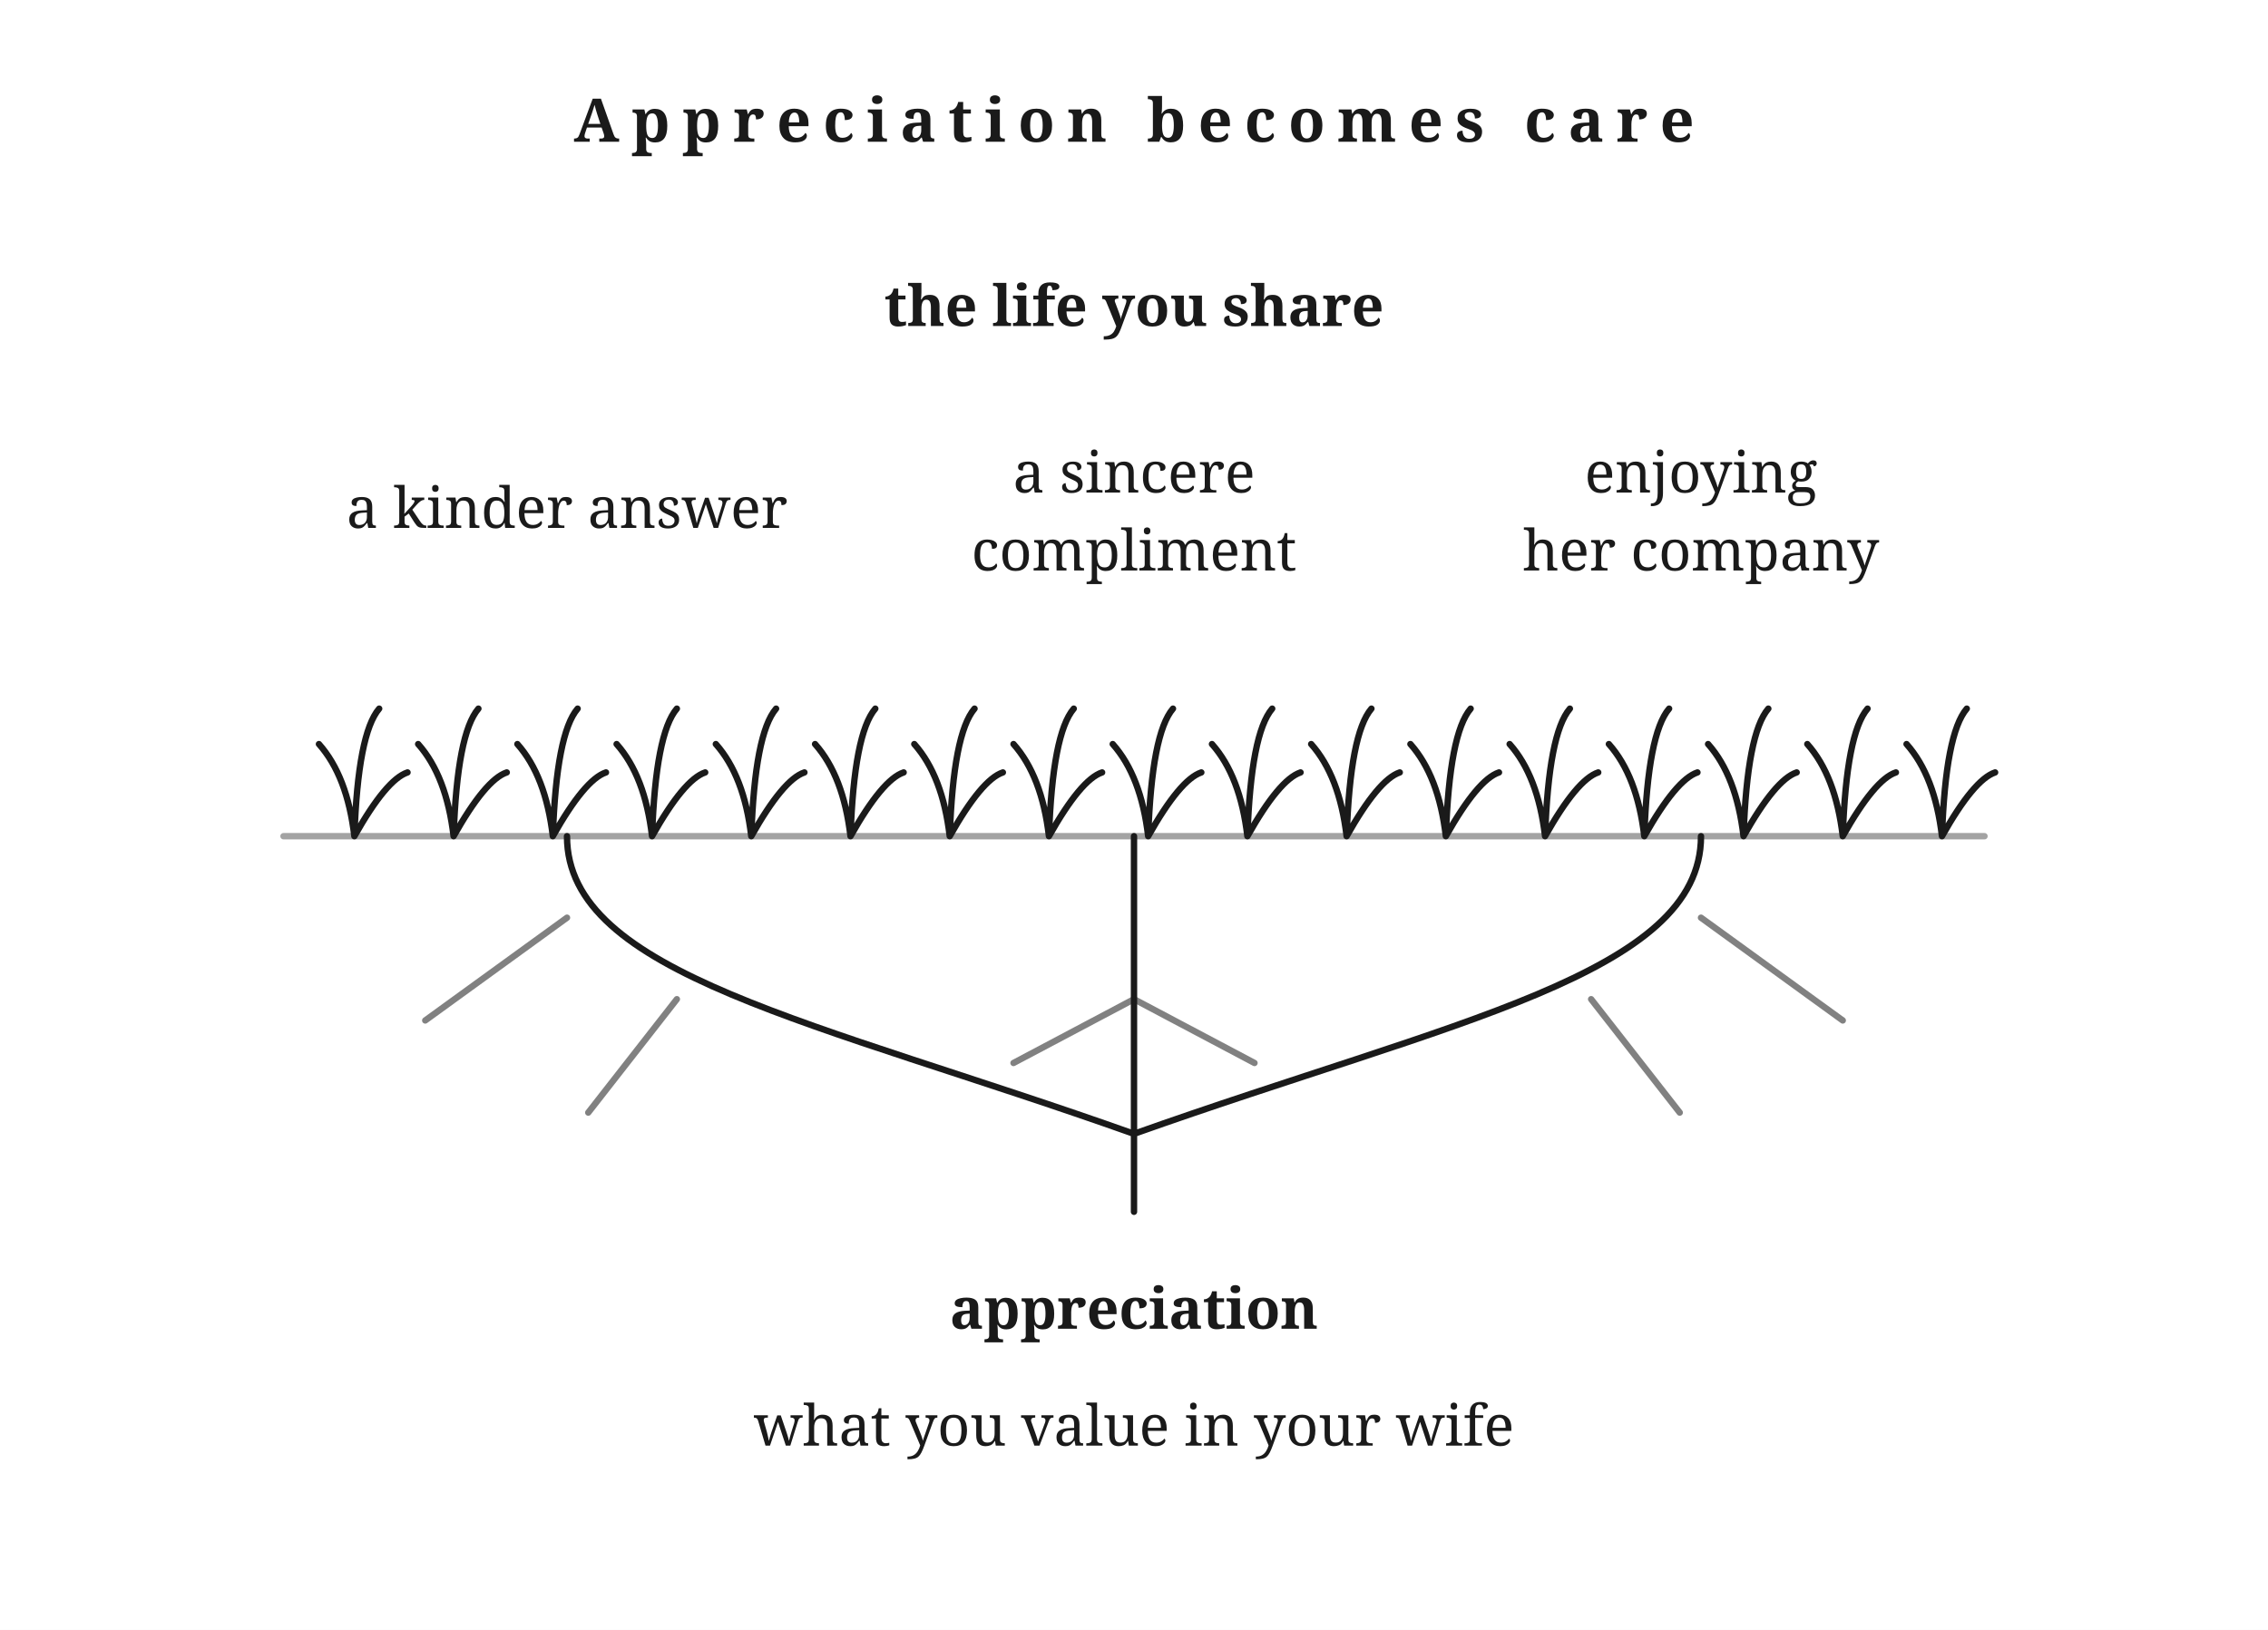
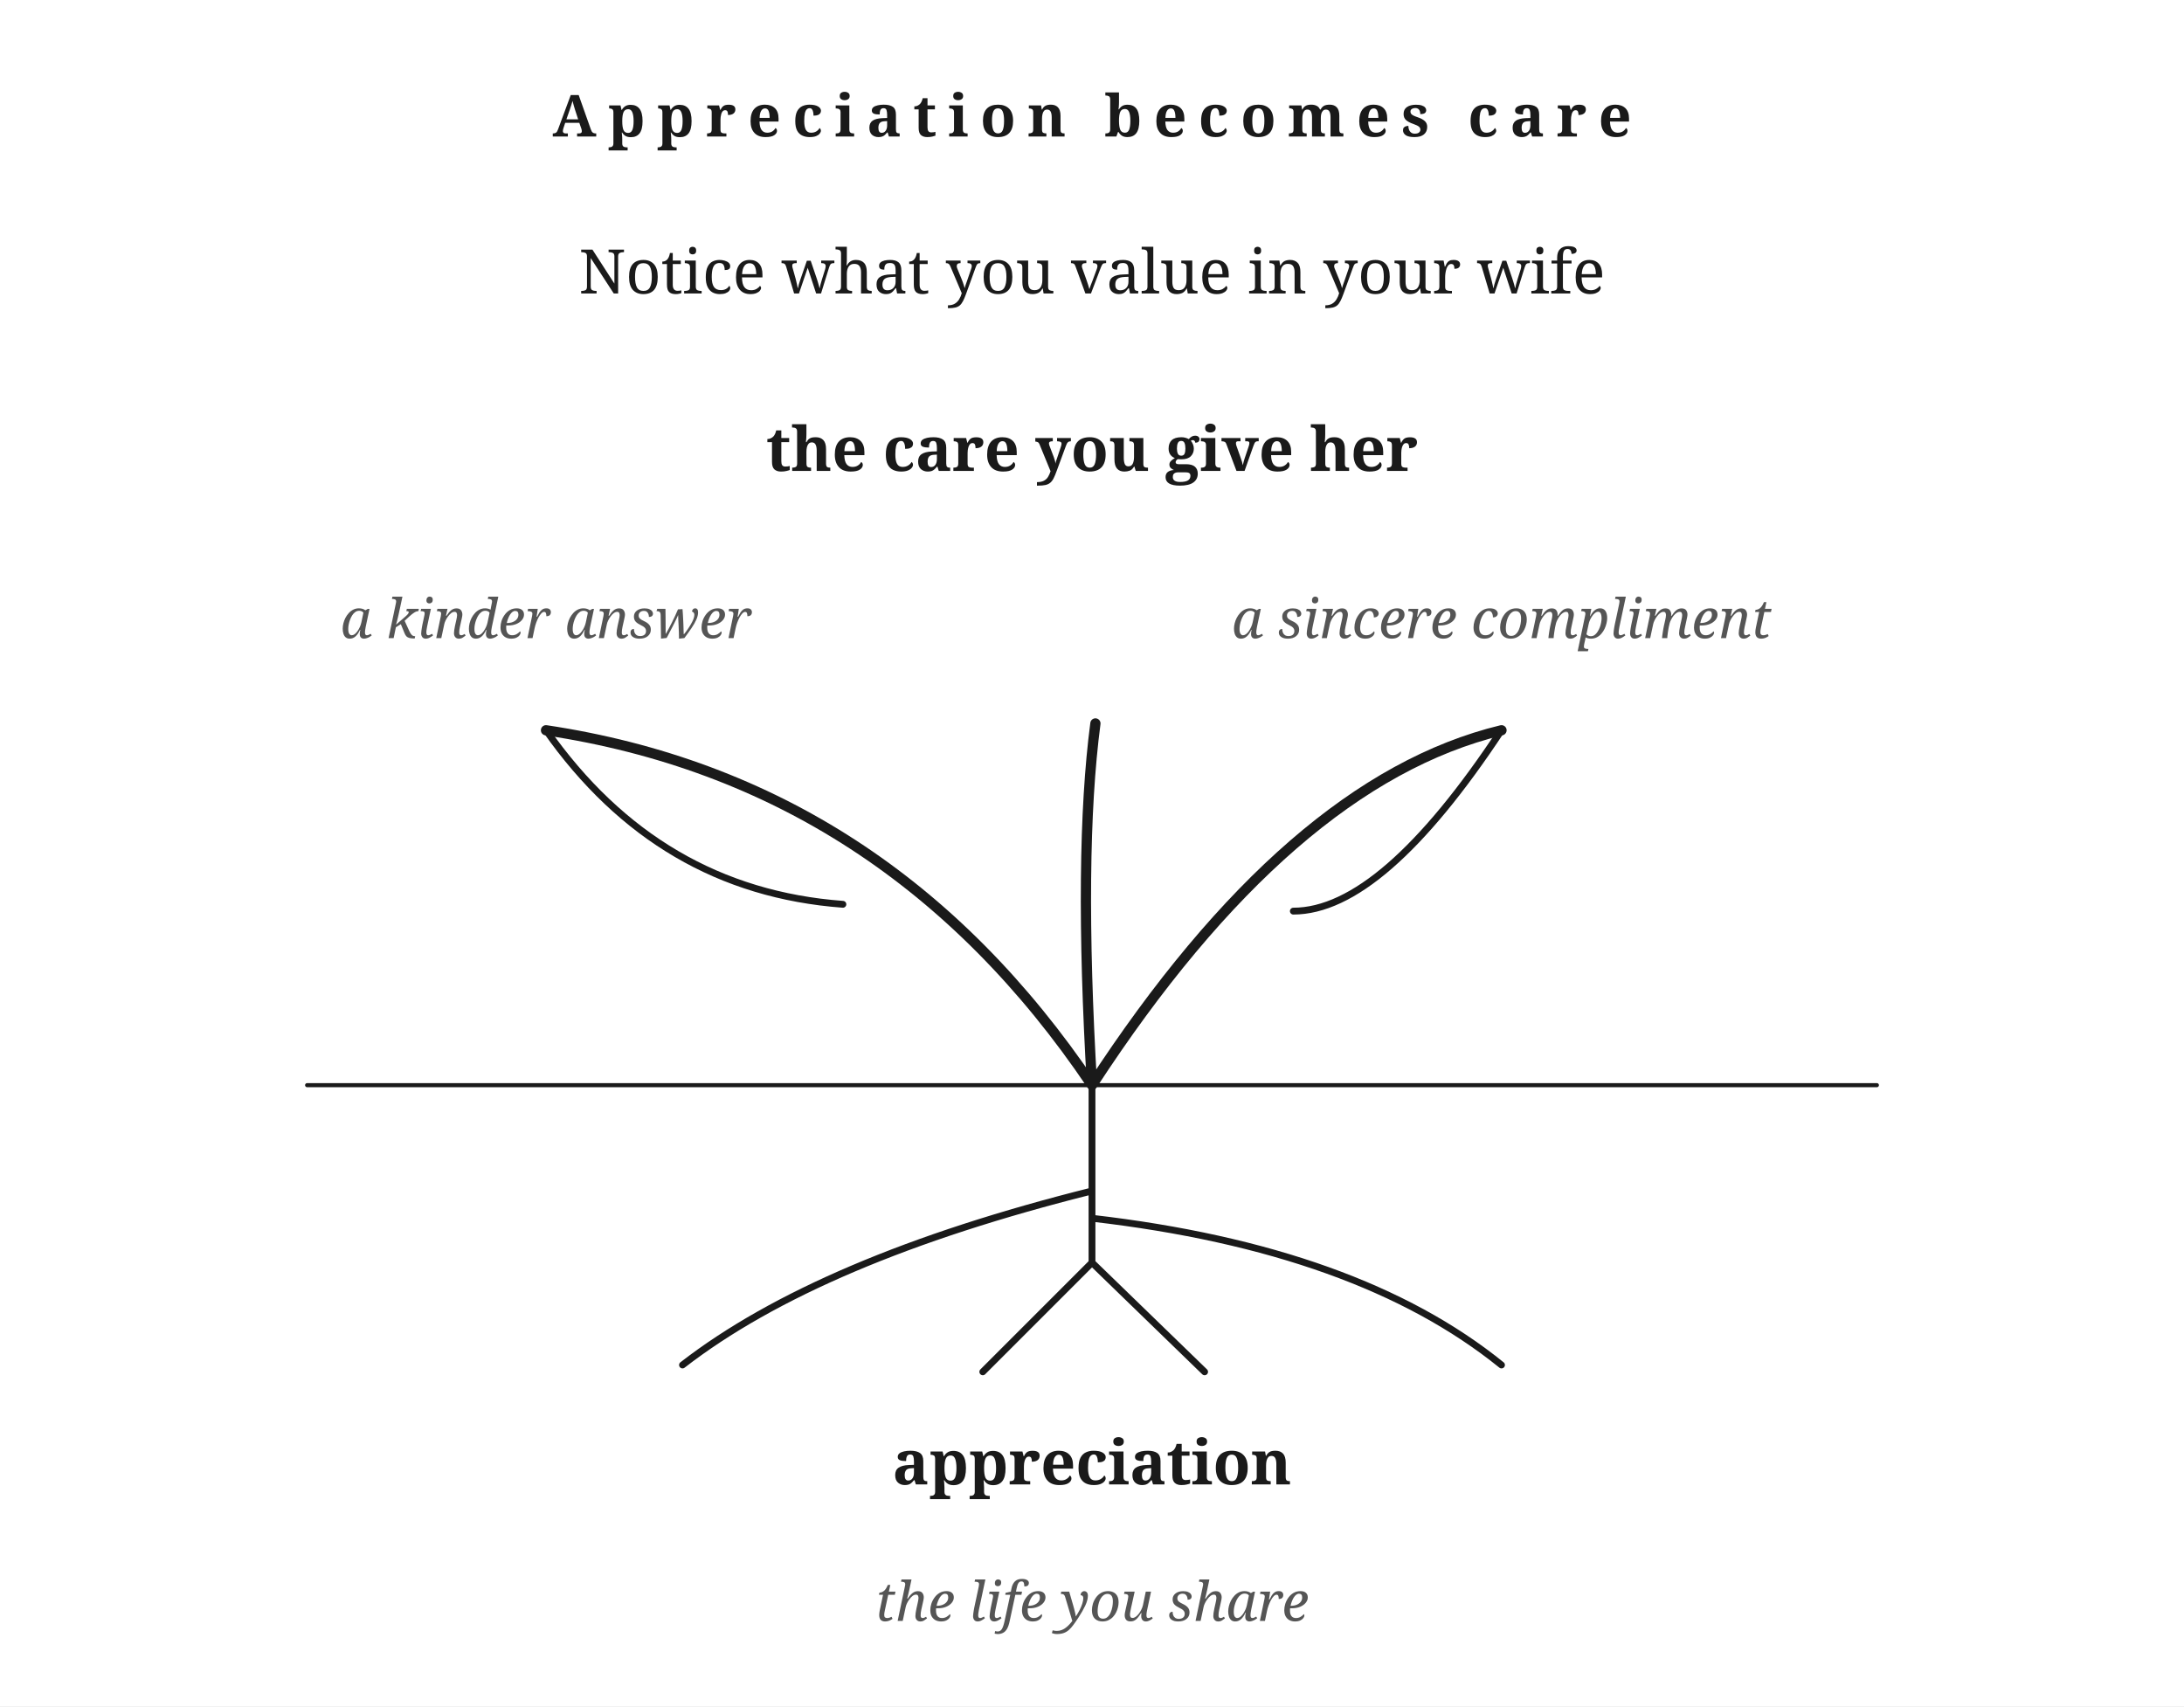
- <svg xmlns="http://www.w3.org/2000/svg" viewBox="0 0 640 460" style="color:#1a1a1a" role="img" aria-label="Appreciation becomes care">
-   <style>
- .ttl{font:600 17px Georgia,serif;letter-spacing:.20em;text-anchor:middle}
- .lbl{font:600 16px Georgia,serif;text-anchor:middle}
- .txt{font:16px Georgia,serif;text-anchor:middle}
- .cap{font:italic 14px Georgia,serif;text-anchor:middle;opacity:.74}
- </style>
-   <rect x="0" y="0" width="640" height="460" fill="#ffffff" />
+ <svg xmlns="http://www.w3.org/2000/svg" viewBox="0 0 640 500" style="color:#1a1a1a" role="img" aria-label="Appreciation becomes care">
+   <style>.ttl{font:600 17px Georgia,serif;letter-spacing:.20em;text-anchor:middle}.lbl{font:600 18px Georgia,serif;text-anchor:middle}.txt{font:18px Georgia,serif;text-anchor:middle}.cap{font:italic 16px Georgia,serif;text-anchor:middle;opacity:.74}</style>
+   <rect x="0" y="0" width="640" height="500" fill="#ffffff" />
  <text class="ttl" x="320" y="40" fill="currentColor">Appreciation becomes care</text>
-   <text class="lbl" x="320" y="92" fill="currentColor">the life you share</text>
-   <text class="txt" x="160" y="149" fill="currentColor">a kinder answer</text>
-   <text class="txt" x="320" y="139" fill="currentColor">a sincere</text>
-   <text class="txt" x="320" y="161" fill="currentColor">compliment</text>
-   <text class="txt" x="480" y="139" fill="currentColor">enjoying</text>
-   <text class="txt" x="480" y="161" fill="currentColor">her company</text>
-   <path d="M80 236H560" fill="none" stroke="currentColor" stroke-width="1.8" stroke-linecap="round" stroke-linejoin="round" opacity="0.4" />
-   <path d="M100 236Q98 219 90 210M100 236Q101 207 107 200M100 236Q109 220 115 218" fill="none" stroke="currentColor" stroke-width="1.8" stroke-linecap="round" stroke-linejoin="round" opacity="1" />
-   <path d="M128 236Q126 219 118 210M128 236Q129 207 135 200M128 236Q137 220 143 218" fill="none" stroke="currentColor" stroke-width="1.8" stroke-linecap="round" stroke-linejoin="round" opacity="1" />
-   <path d="M156 236Q154 219 146 210M156 236Q157 207 163 200M156 236Q165 220 171 218" fill="none" stroke="currentColor" stroke-width="1.8" stroke-linecap="round" stroke-linejoin="round" opacity="1" />
-   <path d="M184 236Q182 219 174 210M184 236Q185 207 191 200M184 236Q193 220 199 218" fill="none" stroke="currentColor" stroke-width="1.8" stroke-linecap="round" stroke-linejoin="round" opacity="1" />
-   <path d="M212 236Q210 219 202 210M212 236Q213 207 219 200M212 236Q221 220 227 218" fill="none" stroke="currentColor" stroke-width="1.8" stroke-linecap="round" stroke-linejoin="round" opacity="1" />
-   <path d="M240 236Q238 219 230 210M240 236Q241 207 247 200M240 236Q249 220 255 218" fill="none" stroke="currentColor" stroke-width="1.8" stroke-linecap="round" stroke-linejoin="round" opacity="1" />
-   <path d="M268 236Q266 219 258 210M268 236Q269 207 275 200M268 236Q277 220 283 218" fill="none" stroke="currentColor" stroke-width="1.8" stroke-linecap="round" stroke-linejoin="round" opacity="1" />
-   <path d="M296 236Q294 219 286 210M296 236Q297 207 303 200M296 236Q305 220 311 218" fill="none" stroke="currentColor" stroke-width="1.8" stroke-linecap="round" stroke-linejoin="round" opacity="1" />
-   <path d="M324 236Q322 219 314 210M324 236Q325 207 331 200M324 236Q333 220 339 218" fill="none" stroke="currentColor" stroke-width="1.8" stroke-linecap="round" stroke-linejoin="round" opacity="1" />
-   <path d="M352 236Q350 219 342 210M352 236Q353 207 359 200M352 236Q361 220 367 218" fill="none" stroke="currentColor" stroke-width="1.8" stroke-linecap="round" stroke-linejoin="round" opacity="1" />
-   <path d="M380 236Q378 219 370 210M380 236Q381 207 387 200M380 236Q389 220 395 218" fill="none" stroke="currentColor" stroke-width="1.8" stroke-linecap="round" stroke-linejoin="round" opacity="1" />
-   <path d="M408 236Q406 219 398 210M408 236Q409 207 415 200M408 236Q417 220 423 218" fill="none" stroke="currentColor" stroke-width="1.8" stroke-linecap="round" stroke-linejoin="round" opacity="1" />
-   <path d="M436 236Q434 219 426 210M436 236Q437 207 443 200M436 236Q445 220 451 218" fill="none" stroke="currentColor" stroke-width="1.8" stroke-linecap="round" stroke-linejoin="round" opacity="1" />
-   <path d="M464 236Q462 219 454 210M464 236Q465 207 471 200M464 236Q473 220 479 218" fill="none" stroke="currentColor" stroke-width="1.8" stroke-linecap="round" stroke-linejoin="round" opacity="1" />
-   <path d="M492 236Q490 219 482 210M492 236Q493 207 499 200M492 236Q501 220 507 218" fill="none" stroke="currentColor" stroke-width="1.8" stroke-linecap="round" stroke-linejoin="round" opacity="1" />
-   <path d="M520 236Q518 219 510 210M520 236Q521 207 527 200M520 236Q529 220 535 218" fill="none" stroke="currentColor" stroke-width="1.8" stroke-linecap="round" stroke-linejoin="round" opacity="1" />
-   <path d="M548 236Q546 219 538 210M548 236Q549 207 555 200M548 236Q557 220 563 218" fill="none" stroke="currentColor" stroke-width="1.8" stroke-linecap="round" stroke-linejoin="round" opacity="1" />
-   <path d="M160 236C160 275 230 288 320 320 M320 236V320 M480 236C480 275 410 288 320 320 M320 320V342" fill="none" stroke="currentColor" stroke-width="1.8" stroke-linecap="round" stroke-linejoin="round" opacity="1" />
-   <path d="M160 259L120 288 M191 282L166 314 M449 282L474 314 M480 259L520 288 M320 282L286 300 M320 282L354 300" fill="none" stroke="currentColor" stroke-width="1.8" stroke-linecap="round" stroke-linejoin="round" opacity="0.55" />
-   <text class="lbl" x="320" y="375" fill="currentColor">appreciation</text>
-   <text class="txt" x="320" y="408" fill="currentColor">what you value in your wife</text>
+   <text class="txt" x="320" y="86" fill="currentColor">Notice what you value in your wife</text>
+   <text class="lbl" x="320" y="138" fill="currentColor">the care you give her</text>
+   <text class="cap" x="160" y="187" fill="currentColor">a kinder answer</text>
+   <text class="cap" x="440" y="187" fill="currentColor">a sincere compliment</text>
+   <path d="M320 318 Q260 229 160 214 M320 318 Q378 229 440 214 M320 318 Q316 250 321 212" fill="none" stroke="currentColor" stroke-width="3" stroke-linecap="round" stroke-linejoin="round" />
+   <path d="M160 214 Q193 261 247 265 M440 214 Q405 267 379 267" fill="none" stroke="currentColor" stroke-width="2" stroke-linecap="round" stroke-linejoin="round" />
+   <path d="M90 318H550" fill="none" stroke="currentColor" stroke-width="1.2" stroke-linecap="round" stroke-linejoin="round" />
+   <path d="M320 318V370 M320 349Q240 369 200 400 M320 357Q398 366 440 400 M320 370L288 402 M320 370L353 402" fill="none" stroke="currentColor" stroke-width="2" stroke-linecap="round" stroke-linejoin="round" />
+   <text class="lbl" x="320" y="435" fill="currentColor">appreciation</text>
+   <text class="cap" x="320" y="475" fill="currentColor">the life you share</text>
</svg>
